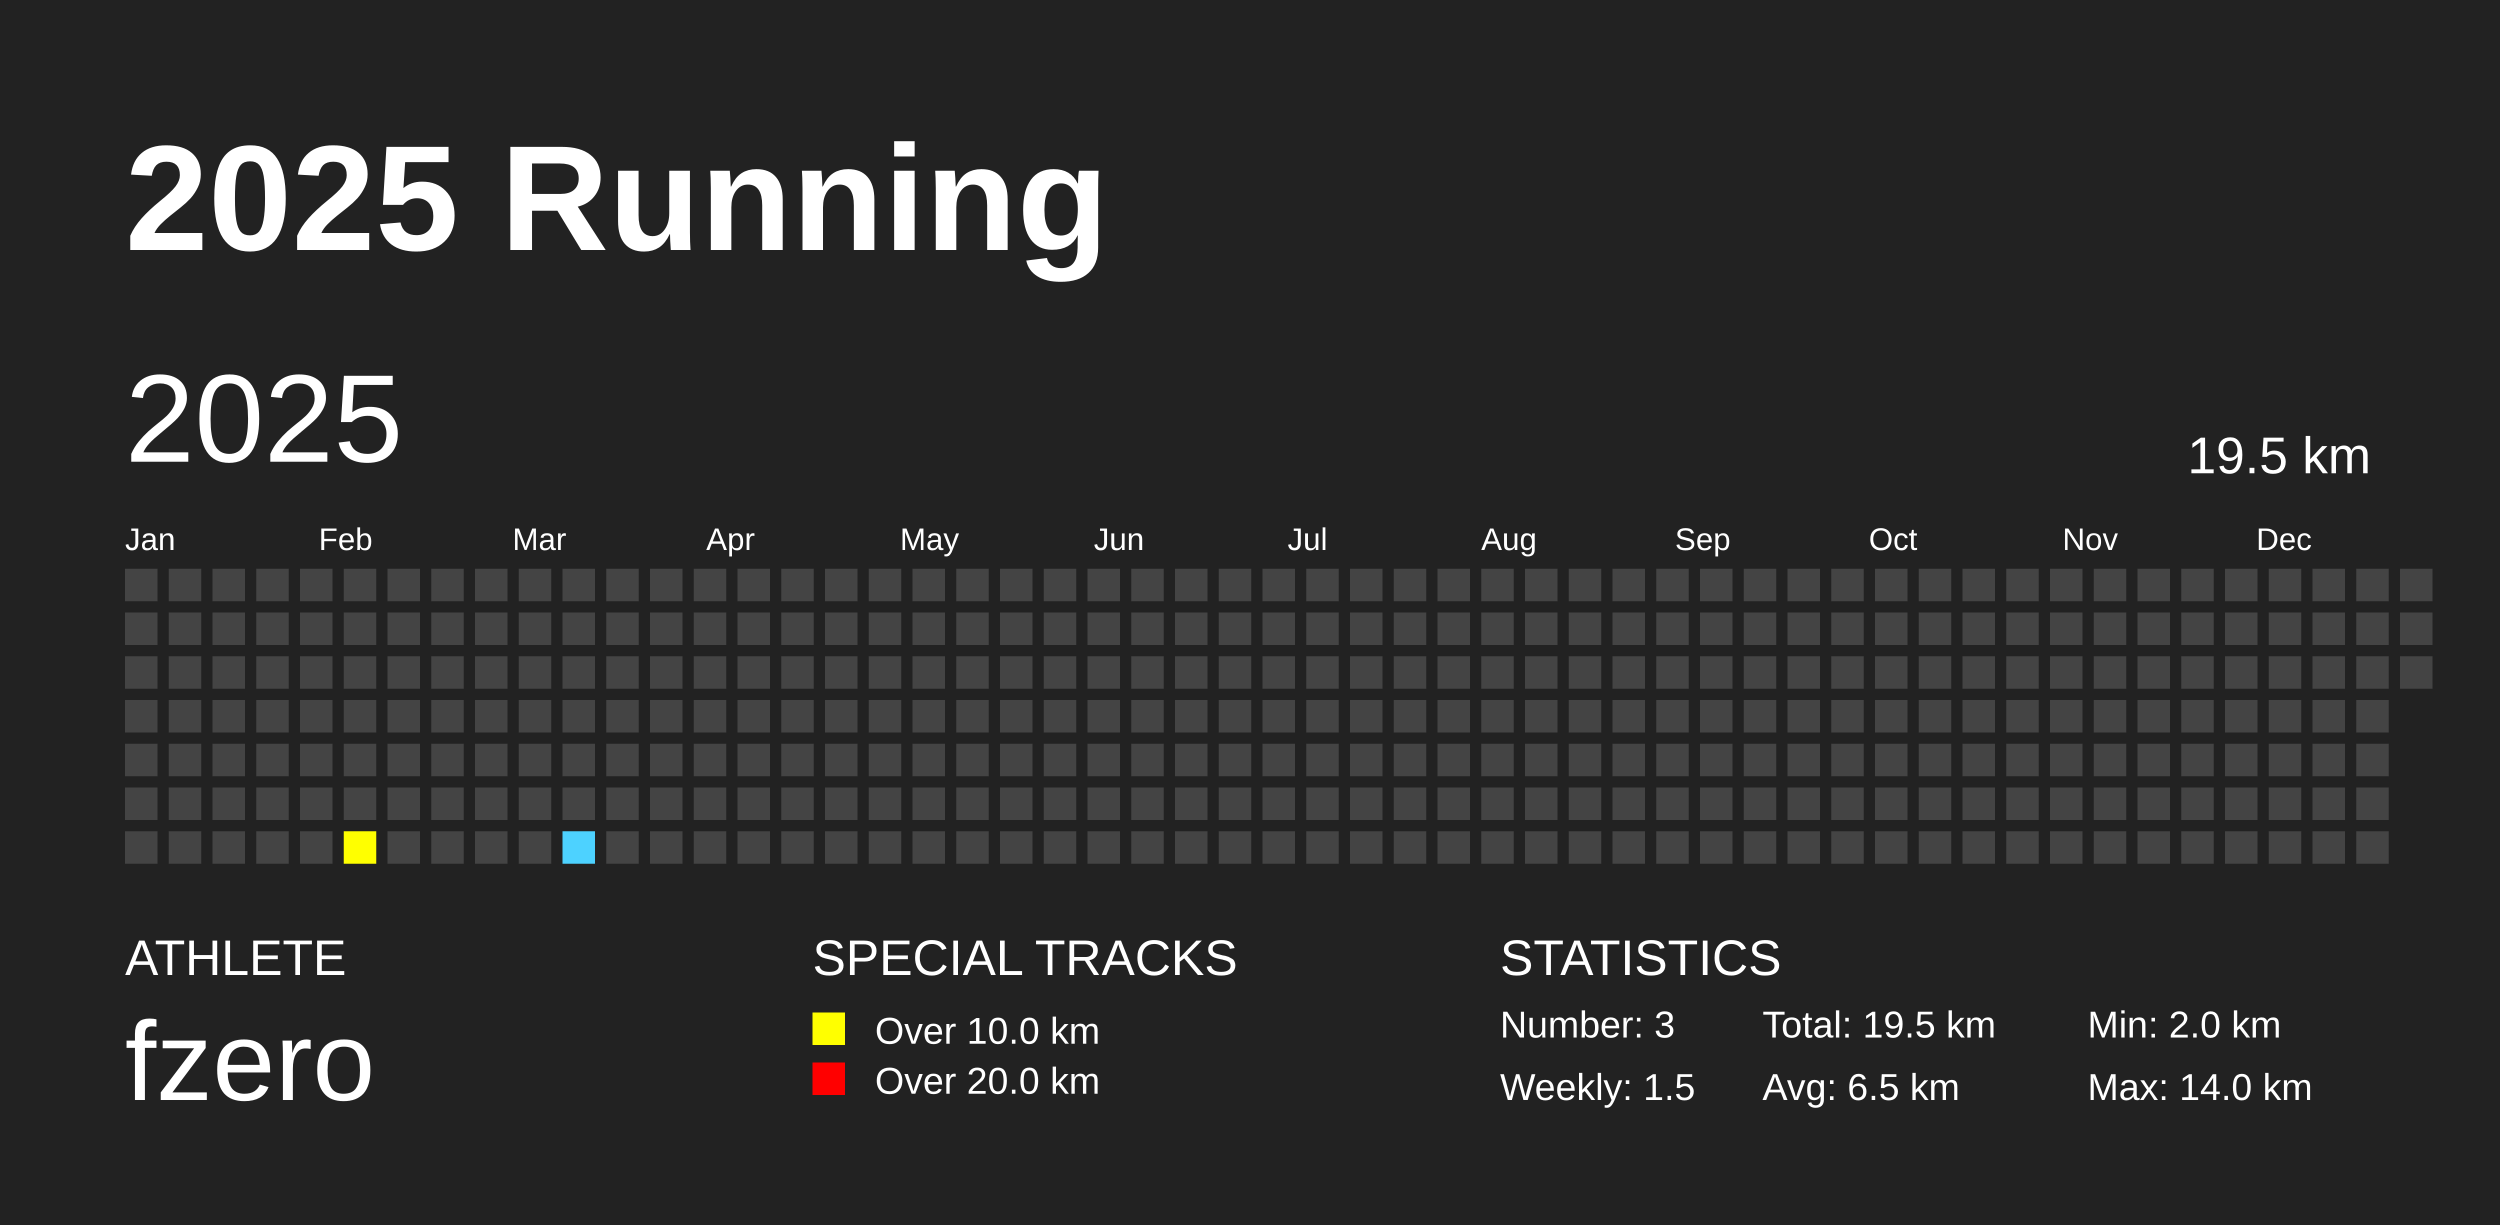
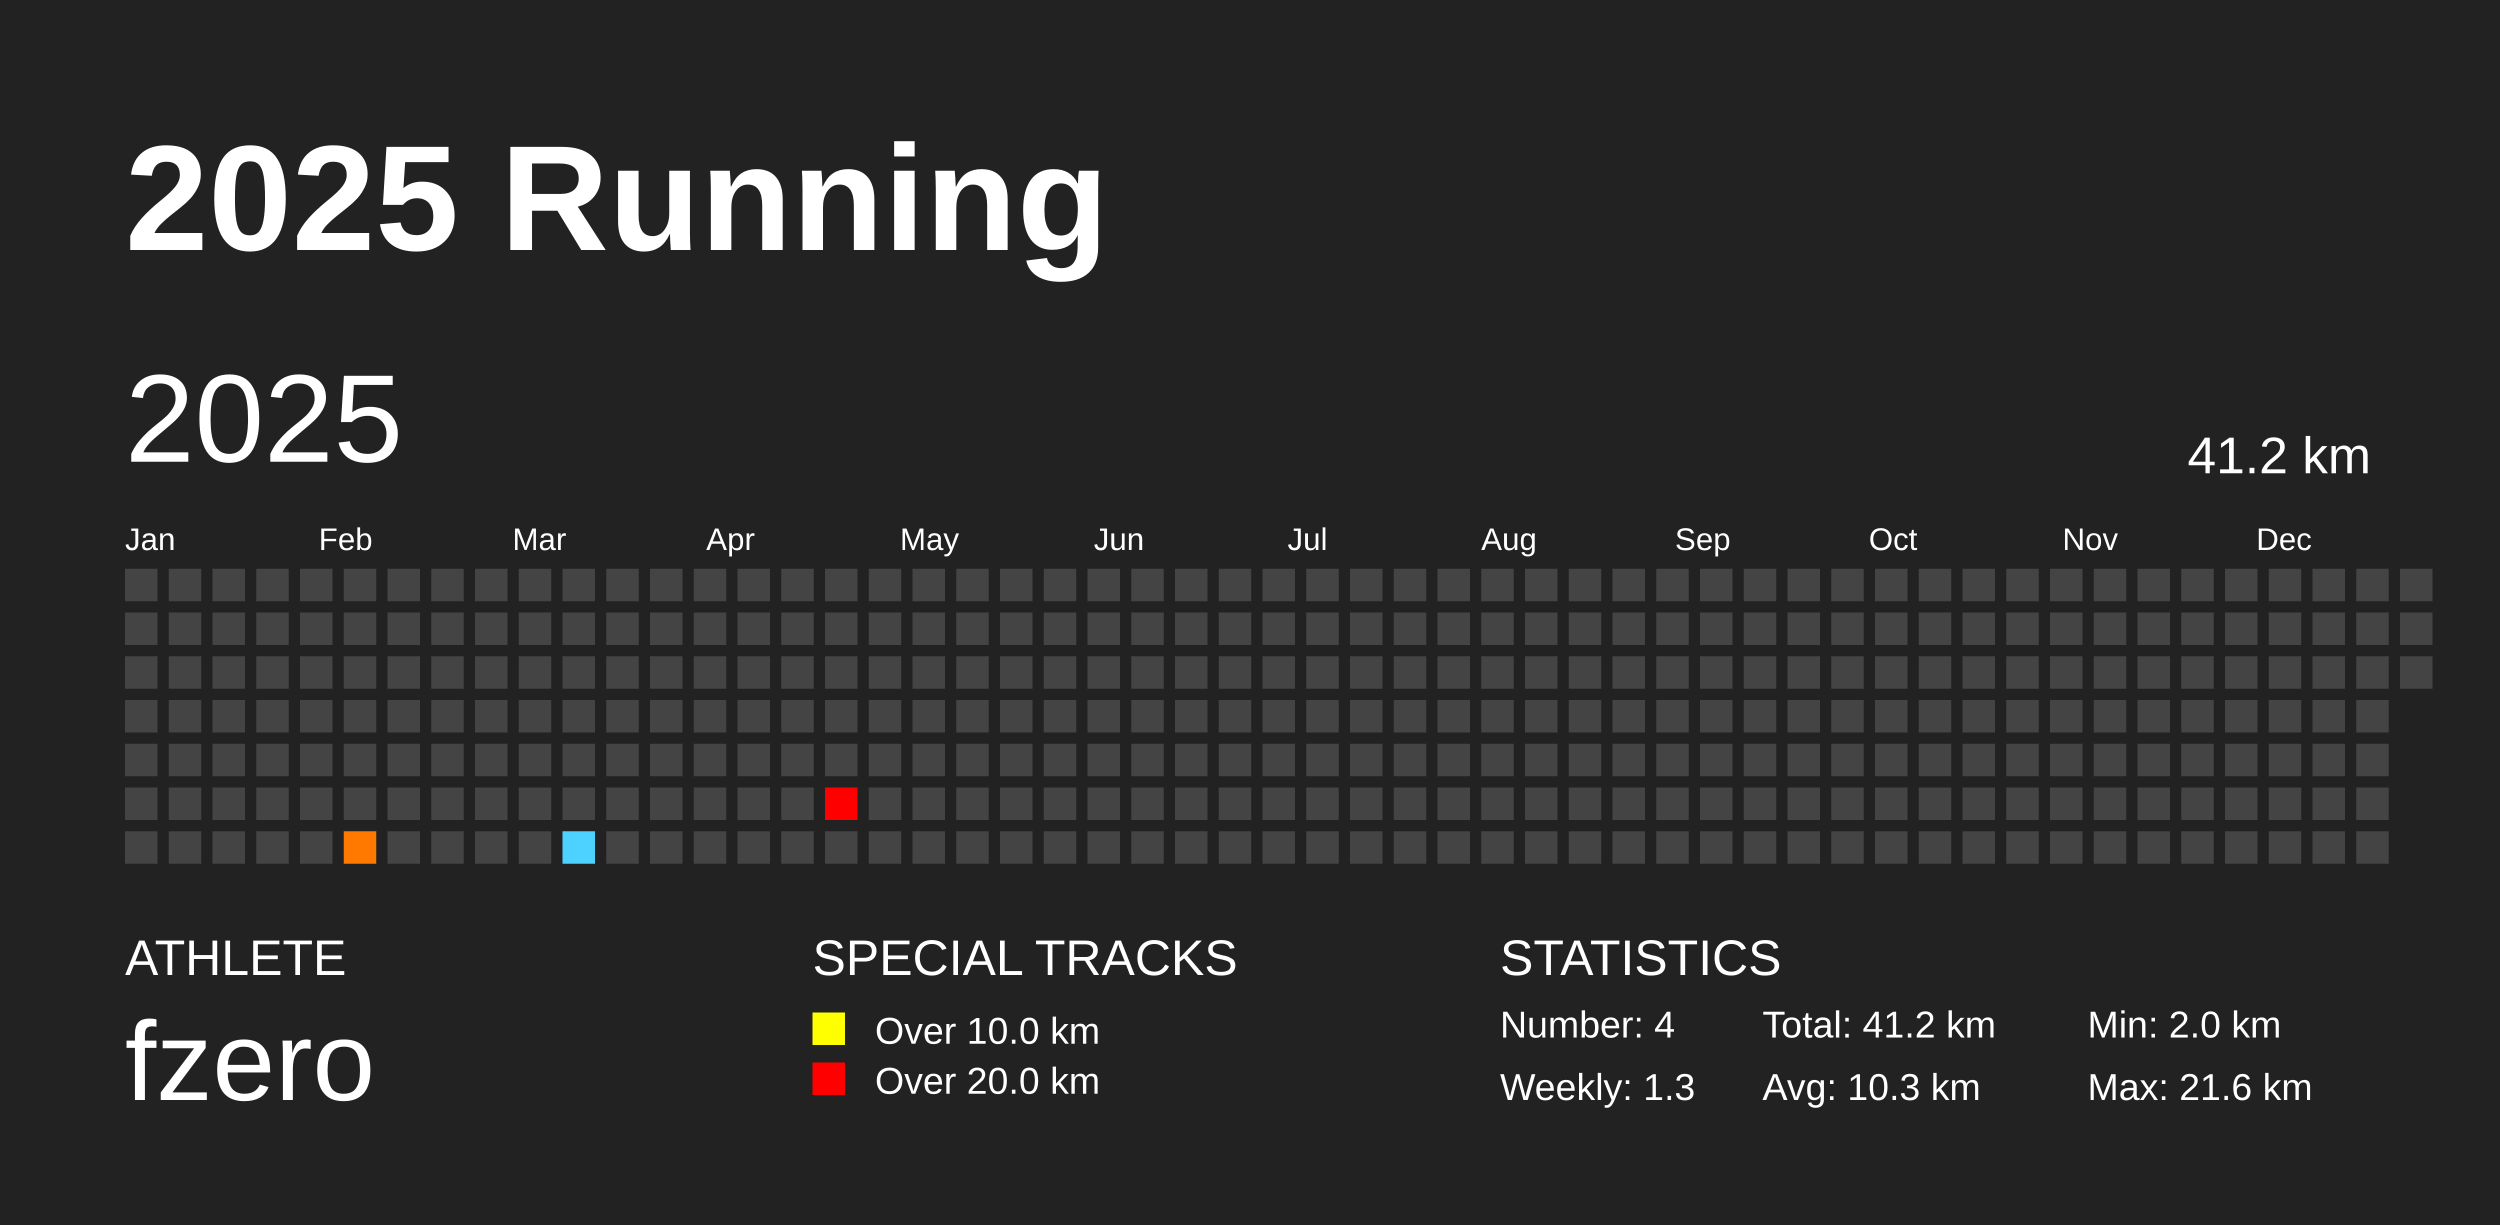
<svg xmlns="http://www.w3.org/2000/svg" baseProfile="full" height="98mm" version="1.1" viewBox="0,0,200,98" width="200mm">
  <defs />
  <rect fill="#222222" height="98" width="200" x="0" y="0" />
  <text fill="#FFFFFF" style="font-size:12px; font-family:Arial; font-weight:bold;" x="10" y="20">2025 Running</text>
  <text fill="#FFFFFF" style="font-size:4px; font-family:Arial" x="10" y="78">ATHLETE</text>
  <text fill="#FFFFFF" style="font-size:9px; font-family:Arial" x="10" y="88">fzero</text>
  <text fill="#FFFFFF" style="font-size:4px; font-family:Arial" x="65" y="78">SPECIAL TRACKS</text>
  <rect fill="yellow" height="2.6" width="2.6" x="65" y="81" />
  <text fill="#FFFFFF" style="font-size:3px; font-family:Arial" x="70" y="83.5">Over 10.0 km</text>
  <rect fill="red" height="2.6" width="2.6" x="65" y="85" />
  <text fill="#FFFFFF" style="font-size:3px; font-family:Arial" x="70" y="87.5">Over 20.0 km</text>
  <text fill="#FFFFFF" style="font-size:4px; font-family:Arial" x="120" y="78">STATISTICS</text>
-   <text fill="#FFFFFF" style="font-size:3px; font-family:Arial" x="120" y="83">Number: 3</text>
-   <text fill="#FFFFFF" style="font-size:3px; font-family:Arial" x="120" y="88">Weekly: 1.5</text>
-   <text fill="#FFFFFF" style="font-size:3px; font-family:Arial" x="141" y="83">Total: 19.5 km</text>
-   <text fill="#FFFFFF" style="font-size:3px; font-family:Arial" x="141" y="88">Avg: 6.5 km</text>
+   <text fill="#FFFFFF" style="font-size:3px; font-family:Arial" x="120" y="83">Number: 4</text>
+   <text fill="#FFFFFF" style="font-size:3px; font-family:Arial" x="120" y="88">Weekly: 1.3</text>
+   <text fill="#FFFFFF" style="font-size:3px; font-family:Arial" x="141" y="83">Total: 41.2 km</text>
+   <text fill="#FFFFFF" style="font-size:3px; font-family:Arial" x="141" y="88">Avg: 10.3 km</text>
  <text fill="#FFFFFF" style="font-size:3px; font-family:Arial" x="167" y="83">Min: 2.0 km</text>
-   <text fill="#FFFFFF" style="font-size:3px; font-family:Arial" x="167" y="88">Max: 14.0 km</text>
+   <text fill="#FFFFFF" style="font-size:3px; font-family:Arial" x="167" y="88">Max: 21.6 km</text>
  <text dominant-baseline="hanging" fill="#FFFFFF" style="font-size:10.0px; font-family:Arial;" x="10" y="30">2025</text>
-   <text dominant-baseline="hanging" fill="#FFFFFF" style="font-size:4.125px; font-family:Arial;" x="175" y="35">19.5 km</text>
+   <text dominant-baseline="hanging" fill="#FFFFFF" style="font-size:4.125px; font-family:Arial;" x="175" y="35">41.2 km</text>
  <text fill="#FFFFFF" style="font-size:2.5px; font-family:Arial" x="10.0" y="44">Jan</text>
  <text fill="#FFFFFF" style="font-size:2.5px; font-family:Arial" x="25.5" y="44">Feb</text>
  <text fill="#FFFFFF" style="font-size:2.5px; font-family:Arial" x="41.0" y="44">Mar</text>
  <text fill="#FFFFFF" style="font-size:2.5px; font-family:Arial" x="56.5" y="44">Apr</text>
  <text fill="#FFFFFF" style="font-size:2.5px; font-family:Arial" x="72.0" y="44">May</text>
  <text fill="#FFFFFF" style="font-size:2.5px; font-family:Arial" x="87.5" y="44">Jun</text>
  <text fill="#FFFFFF" style="font-size:2.5px; font-family:Arial" x="103.0" y="44">Jul</text>
  <text fill="#FFFFFF" style="font-size:2.5px; font-family:Arial" x="118.5" y="44">Aug</text>
  <text fill="#FFFFFF" style="font-size:2.5px; font-family:Arial" x="134.0" y="44">Sep</text>
  <text fill="#FFFFFF" style="font-size:2.5px; font-family:Arial" x="149.5" y="44">Oct</text>
  <text fill="#FFFFFF" style="font-size:2.5px; font-family:Arial" x="165.0" y="44">Nov</text>
  <text fill="#FFFFFF" style="font-size:2.5px; font-family:Arial" x="180.5" y="44">Dec</text>
  <rect fill="#444444" height="2.6" width="2.6" x="10.0" y="45.5" />
  <rect fill="#444444" height="2.6" width="2.6" x="10.0" y="49.0" />
  <rect fill="#444444" height="2.6" width="2.6" x="10.0" y="52.5" />
  <rect fill="#444444" height="2.6" width="2.6" x="10.0" y="56.0" />
  <rect fill="#444444" height="2.6" width="2.6" x="10.0" y="59.5" />
  <rect fill="#444444" height="2.6" width="2.6" x="10.0" y="63.0" />
  <rect fill="#444444" height="2.6" width="2.6" x="10.0" y="66.5" />
  <rect fill="#444444" height="2.6" width="2.6" x="13.5" y="45.5" />
  <rect fill="#444444" height="2.6" width="2.6" x="13.5" y="49.0" />
  <rect fill="#444444" height="2.6" width="2.6" x="13.5" y="52.5" />
  <rect fill="#444444" height="2.6" width="2.6" x="13.5" y="56.0" />
  <rect fill="#444444" height="2.6" width="2.6" x="13.5" y="59.5" />
  <rect fill="#444444" height="2.6" width="2.6" x="13.5" y="63.0" />
  <rect fill="#444444" height="2.6" width="2.6" x="13.5" y="66.5" />
  <rect fill="#444444" height="2.6" width="2.6" x="17.0" y="45.5" />
  <rect fill="#444444" height="2.6" width="2.6" x="17.0" y="49.0" />
  <rect fill="#444444" height="2.6" width="2.6" x="17.0" y="52.5" />
  <rect fill="#444444" height="2.6" width="2.6" x="17.0" y="56.0" />
  <rect fill="#444444" height="2.6" width="2.6" x="17.0" y="59.5" />
  <rect fill="#444444" height="2.6" width="2.6" x="17.0" y="63.0" />
  <rect fill="#444444" height="2.6" width="2.6" x="17.0" y="66.5" />
  <rect fill="#444444" height="2.6" width="2.6" x="20.5" y="45.5" />
  <rect fill="#444444" height="2.6" width="2.6" x="20.5" y="49.0" />
  <rect fill="#444444" height="2.6" width="2.6" x="20.5" y="52.5" />
  <rect fill="#444444" height="2.6" width="2.6" x="20.5" y="56.0" />
  <rect fill="#444444" height="2.6" width="2.6" x="20.5" y="59.5" />
  <rect fill="#444444" height="2.6" width="2.6" x="20.5" y="63.0" />
  <rect fill="#444444" height="2.6" width="2.6" x="20.5" y="66.5" />
  <rect fill="#444444" height="2.6" width="2.6" x="24.0" y="45.5" />
  <rect fill="#444444" height="2.6" width="2.6" x="24.0" y="49.0" />
  <rect fill="#444444" height="2.6" width="2.6" x="24.0" y="52.5" />
  <rect fill="#444444" height="2.6" width="2.6" x="24.0" y="56.0" />
  <rect fill="#444444" height="2.6" width="2.6" x="24.0" y="59.5" />
  <rect fill="#444444" height="2.6" width="2.6" x="24.0" y="63.0" />
  <rect fill="#444444" height="2.6" width="2.6" x="24.0" y="66.5" />
  <rect fill="#444444" height="2.6" width="2.6" x="27.5" y="45.5" />
  <rect fill="#444444" height="2.6" width="2.6" x="27.5" y="49.0" />
  <rect fill="#444444" height="2.6" width="2.6" x="27.5" y="52.5" />
  <rect fill="#444444" height="2.6" width="2.6" x="27.5" y="56.0" />
  <rect fill="#444444" height="2.6" width="2.6" x="27.5" y="59.5" />
  <rect fill="#444444" height="2.6" width="2.6" x="27.5" y="63.0" />
-   <rect fill="yellow" height="2.6" width="2.6" x="27.5" y="66.5" />
+   <rect fill="#ff7800" height="2.6" width="2.6" x="27.5" y="66.5" />
  <rect fill="#444444" height="2.6" width="2.6" x="31.0" y="45.5" />
  <rect fill="#444444" height="2.6" width="2.6" x="31.0" y="49.0" />
  <rect fill="#444444" height="2.6" width="2.6" x="31.0" y="52.5" />
  <rect fill="#444444" height="2.6" width="2.6" x="31.0" y="56.0" />
  <rect fill="#444444" height="2.6" width="2.6" x="31.0" y="59.5" />
  <rect fill="#444444" height="2.6" width="2.6" x="31.0" y="63.0" />
  <rect fill="#444444" height="2.6" width="2.6" x="31.0" y="66.5" />
  <rect fill="#444444" height="2.6" width="2.6" x="34.5" y="45.5" />
  <rect fill="#444444" height="2.6" width="2.6" x="34.5" y="49.0" />
  <rect fill="#444444" height="2.6" width="2.6" x="34.5" y="52.5" />
  <rect fill="#444444" height="2.6" width="2.6" x="34.5" y="56.0" />
  <rect fill="#444444" height="2.6" width="2.6" x="34.5" y="59.5" />
  <rect fill="#444444" height="2.6" width="2.6" x="34.5" y="63.0" />
  <rect fill="#444444" height="2.6" width="2.6" x="34.5" y="66.5" />
  <rect fill="#444444" height="2.6" width="2.6" x="38.0" y="45.5" />
  <rect fill="#444444" height="2.6" width="2.6" x="38.0" y="49.0" />
  <rect fill="#444444" height="2.6" width="2.6" x="38.0" y="52.5" />
  <rect fill="#444444" height="2.6" width="2.6" x="38.0" y="56.0" />
  <rect fill="#444444" height="2.6" width="2.6" x="38.0" y="59.5" />
  <rect fill="#444444" height="2.6" width="2.6" x="38.0" y="63.0" />
  <rect fill="#444444" height="2.6" width="2.6" x="38.0" y="66.5" />
  <rect fill="#444444" height="2.6" width="2.6" x="41.5" y="45.5" />
  <rect fill="#444444" height="2.6" width="2.6" x="41.5" y="49.0" />
  <rect fill="#444444" height="2.6" width="2.6" x="41.5" y="52.5" />
  <rect fill="#444444" height="2.6" width="2.6" x="41.5" y="56.0" />
  <rect fill="#444444" height="2.6" width="2.6" x="41.5" y="59.5" />
  <rect fill="#444444" height="2.6" width="2.6" x="41.5" y="63.0" />
  <rect fill="#444444" height="2.6" width="2.6" x="41.5" y="66.5" />
  <rect fill="#444444" height="2.6" width="2.6" x="45.0" y="45.5" />
  <rect fill="#444444" height="2.6" width="2.6" x="45.0" y="49.0" />
  <rect fill="#444444" height="2.6" width="2.6" x="45.0" y="52.5" />
  <rect fill="#444444" height="2.6" width="2.6" x="45.0" y="56.0" />
  <rect fill="#444444" height="2.6" width="2.6" x="45.0" y="59.5" />
  <rect fill="#444444" height="2.6" width="2.6" x="45.0" y="63.0" />
-   <rect fill="#4DD2FF" height="2.6" width="2.6" x="45.0" y="66.5" />
+   <rect fill="#4dd2ff" height="2.6" width="2.6" x="45.0" y="66.5" />
  <rect fill="#444444" height="2.6" width="2.6" x="48.5" y="45.5" />
  <rect fill="#444444" height="2.6" width="2.6" x="48.5" y="49.0" />
  <rect fill="#444444" height="2.6" width="2.6" x="48.5" y="52.5" />
  <rect fill="#444444" height="2.6" width="2.6" x="48.5" y="56.0" />
  <rect fill="#444444" height="2.6" width="2.6" x="48.5" y="59.5" />
  <rect fill="#444444" height="2.6" width="2.6" x="48.5" y="63.0" />
  <rect fill="#444444" height="2.6" width="2.6" x="48.5" y="66.5" />
  <rect fill="#444444" height="2.6" width="2.6" x="52.0" y="45.5" />
  <rect fill="#444444" height="2.6" width="2.6" x="52.0" y="49.0" />
  <rect fill="#444444" height="2.6" width="2.6" x="52.0" y="52.5" />
  <rect fill="#444444" height="2.6" width="2.6" x="52.0" y="56.0" />
  <rect fill="#444444" height="2.6" width="2.6" x="52.0" y="59.5" />
  <rect fill="#444444" height="2.6" width="2.6" x="52.0" y="63.0" />
  <rect fill="#444444" height="2.6" width="2.6" x="52.0" y="66.5" />
  <rect fill="#444444" height="2.6" width="2.6" x="55.5" y="45.5" />
  <rect fill="#444444" height="2.6" width="2.6" x="55.5" y="49.0" />
  <rect fill="#444444" height="2.6" width="2.6" x="55.5" y="52.5" />
  <rect fill="#444444" height="2.6" width="2.6" x="55.5" y="56.0" />
  <rect fill="#444444" height="2.6" width="2.6" x="55.5" y="59.5" />
  <rect fill="#444444" height="2.6" width="2.6" x="55.5" y="63.0" />
  <rect fill="#444444" height="2.6" width="2.6" x="55.5" y="66.5" />
  <rect fill="#444444" height="2.6" width="2.6" x="59.0" y="45.5" />
  <rect fill="#444444" height="2.6" width="2.6" x="59.0" y="49.0" />
  <rect fill="#444444" height="2.6" width="2.6" x="59.0" y="52.5" />
  <rect fill="#444444" height="2.6" width="2.6" x="59.0" y="56.0" />
  <rect fill="#444444" height="2.6" width="2.6" x="59.0" y="59.5" />
  <rect fill="#444444" height="2.6" width="2.6" x="59.0" y="63.0" />
  <rect fill="#444444" height="2.6" width="2.6" x="59.0" y="66.5" />
  <rect fill="#444444" height="2.6" width="2.6" x="62.5" y="45.5" />
  <rect fill="#444444" height="2.6" width="2.6" x="62.5" y="49.0" />
  <rect fill="#444444" height="2.6" width="2.6" x="62.5" y="52.5" />
  <rect fill="#444444" height="2.6" width="2.6" x="62.5" y="56.0" />
  <rect fill="#444444" height="2.6" width="2.6" x="62.5" y="59.5" />
  <rect fill="#444444" height="2.6" width="2.6" x="62.5" y="63.0" />
  <rect fill="#444444" height="2.6" width="2.6" x="62.5" y="66.5" />
  <rect fill="#444444" height="2.6" width="2.6" x="66.0" y="45.5" />
  <rect fill="#444444" height="2.6" width="2.6" x="66.0" y="49.0" />
  <rect fill="#444444" height="2.6" width="2.6" x="66.0" y="52.5" />
  <rect fill="#444444" height="2.6" width="2.6" x="66.0" y="56.0" />
  <rect fill="#444444" height="2.6" width="2.6" x="66.0" y="59.5" />
-   <rect fill="#444444" height="2.6" width="2.6" x="66.0" y="63.0" />
+   <rect fill="red" height="2.6" width="2.6" x="66.0" y="63.0" />
  <rect fill="#444444" height="2.6" width="2.6" x="66.0" y="66.5" />
  <rect fill="#444444" height="2.6" width="2.6" x="69.5" y="45.5" />
  <rect fill="#444444" height="2.6" width="2.6" x="69.5" y="49.0" />
  <rect fill="#444444" height="2.6" width="2.6" x="69.5" y="52.5" />
  <rect fill="#444444" height="2.6" width="2.6" x="69.5" y="56.0" />
  <rect fill="#444444" height="2.6" width="2.6" x="69.5" y="59.5" />
  <rect fill="#444444" height="2.6" width="2.6" x="69.5" y="63.0" />
  <rect fill="#444444" height="2.6" width="2.6" x="69.5" y="66.5" />
  <rect fill="#444444" height="2.6" width="2.6" x="73.0" y="45.5" />
  <rect fill="#444444" height="2.6" width="2.6" x="73.0" y="49.0" />
  <rect fill="#444444" height="2.6" width="2.6" x="73.0" y="52.5" />
  <rect fill="#444444" height="2.6" width="2.6" x="73.0" y="56.0" />
  <rect fill="#444444" height="2.6" width="2.6" x="73.0" y="59.5" />
  <rect fill="#444444" height="2.6" width="2.6" x="73.0" y="63.0" />
  <rect fill="#444444" height="2.6" width="2.6" x="73.0" y="66.5" />
  <rect fill="#444444" height="2.6" width="2.6" x="76.5" y="45.5" />
  <rect fill="#444444" height="2.6" width="2.6" x="76.5" y="49.0" />
  <rect fill="#444444" height="2.6" width="2.6" x="76.5" y="52.5" />
  <rect fill="#444444" height="2.6" width="2.6" x="76.5" y="56.0" />
  <rect fill="#444444" height="2.6" width="2.6" x="76.5" y="59.5" />
  <rect fill="#444444" height="2.6" width="2.6" x="76.5" y="63.0" />
  <rect fill="#444444" height="2.6" width="2.6" x="76.5" y="66.5" />
  <rect fill="#444444" height="2.6" width="2.6" x="80.0" y="45.5" />
  <rect fill="#444444" height="2.6" width="2.6" x="80.0" y="49.0" />
  <rect fill="#444444" height="2.6" width="2.6" x="80.0" y="52.5" />
  <rect fill="#444444" height="2.6" width="2.6" x="80.0" y="56.0" />
  <rect fill="#444444" height="2.6" width="2.6" x="80.0" y="59.5" />
  <rect fill="#444444" height="2.6" width="2.6" x="80.0" y="63.0" />
  <rect fill="#444444" height="2.6" width="2.6" x="80.0" y="66.5" />
  <rect fill="#444444" height="2.6" width="2.6" x="83.5" y="45.5" />
  <rect fill="#444444" height="2.6" width="2.6" x="83.5" y="49.0" />
  <rect fill="#444444" height="2.6" width="2.6" x="83.5" y="52.5" />
  <rect fill="#444444" height="2.6" width="2.6" x="83.5" y="56.0" />
  <rect fill="#444444" height="2.6" width="2.6" x="83.5" y="59.5" />
  <rect fill="#444444" height="2.6" width="2.6" x="83.5" y="63.0" />
  <rect fill="#444444" height="2.6" width="2.6" x="83.5" y="66.5" />
  <rect fill="#444444" height="2.6" width="2.6" x="87.0" y="45.5" />
  <rect fill="#444444" height="2.6" width="2.6" x="87.0" y="49.0" />
  <rect fill="#444444" height="2.6" width="2.6" x="87.0" y="52.5" />
  <rect fill="#444444" height="2.6" width="2.6" x="87.0" y="56.0" />
  <rect fill="#444444" height="2.6" width="2.6" x="87.0" y="59.5" />
  <rect fill="#444444" height="2.6" width="2.6" x="87.0" y="63.0" />
  <rect fill="#444444" height="2.6" width="2.6" x="87.0" y="66.5" />
  <rect fill="#444444" height="2.6" width="2.6" x="90.5" y="45.5" />
  <rect fill="#444444" height="2.6" width="2.6" x="90.5" y="49.0" />
  <rect fill="#444444" height="2.6" width="2.6" x="90.5" y="52.5" />
  <rect fill="#444444" height="2.6" width="2.6" x="90.5" y="56.0" />
  <rect fill="#444444" height="2.6" width="2.6" x="90.5" y="59.5" />
  <rect fill="#444444" height="2.6" width="2.6" x="90.5" y="63.0" />
  <rect fill="#444444" height="2.6" width="2.6" x="90.5" y="66.5" />
  <rect fill="#444444" height="2.6" width="2.6" x="94.0" y="45.5" />
  <rect fill="#444444" height="2.6" width="2.6" x="94.0" y="49.0" />
  <rect fill="#444444" height="2.6" width="2.6" x="94.0" y="52.5" />
  <rect fill="#444444" height="2.6" width="2.6" x="94.0" y="56.0" />
  <rect fill="#444444" height="2.6" width="2.6" x="94.0" y="59.5" />
  <rect fill="#444444" height="2.6" width="2.6" x="94.0" y="63.0" />
  <rect fill="#444444" height="2.6" width="2.6" x="94.0" y="66.5" />
  <rect fill="#444444" height="2.6" width="2.6" x="97.5" y="45.5" />
  <rect fill="#444444" height="2.6" width="2.6" x="97.5" y="49.0" />
  <rect fill="#444444" height="2.6" width="2.6" x="97.5" y="52.5" />
  <rect fill="#444444" height="2.6" width="2.6" x="97.5" y="56.0" />
  <rect fill="#444444" height="2.6" width="2.6" x="97.5" y="59.5" />
  <rect fill="#444444" height="2.6" width="2.6" x="97.5" y="63.0" />
  <rect fill="#444444" height="2.6" width="2.6" x="97.5" y="66.5" />
  <rect fill="#444444" height="2.6" width="2.6" x="101.0" y="45.5" />
  <rect fill="#444444" height="2.6" width="2.6" x="101.0" y="49.0" />
  <rect fill="#444444" height="2.6" width="2.6" x="101.0" y="52.5" />
  <rect fill="#444444" height="2.6" width="2.6" x="101.0" y="56.0" />
  <rect fill="#444444" height="2.6" width="2.6" x="101.0" y="59.5" />
  <rect fill="#444444" height="2.6" width="2.6" x="101.0" y="63.0" />
  <rect fill="#444444" height="2.6" width="2.6" x="101.0" y="66.5" />
  <rect fill="#444444" height="2.6" width="2.6" x="104.5" y="45.5" />
  <rect fill="#444444" height="2.6" width="2.6" x="104.5" y="49.0" />
  <rect fill="#444444" height="2.6" width="2.6" x="104.5" y="52.5" />
  <rect fill="#444444" height="2.6" width="2.6" x="104.5" y="56.0" />
  <rect fill="#444444" height="2.6" width="2.6" x="104.5" y="59.5" />
  <rect fill="#444444" height="2.6" width="2.6" x="104.5" y="63.0" />
  <rect fill="#444444" height="2.6" width="2.6" x="104.5" y="66.5" />
  <rect fill="#444444" height="2.6" width="2.6" x="108.0" y="45.5" />
  <rect fill="#444444" height="2.6" width="2.6" x="108.0" y="49.0" />
  <rect fill="#444444" height="2.6" width="2.6" x="108.0" y="52.5" />
  <rect fill="#444444" height="2.6" width="2.6" x="108.0" y="56.0" />
  <rect fill="#444444" height="2.6" width="2.6" x="108.0" y="59.5" />
  <rect fill="#444444" height="2.6" width="2.6" x="108.0" y="63.0" />
  <rect fill="#444444" height="2.6" width="2.6" x="108.0" y="66.5" />
  <rect fill="#444444" height="2.6" width="2.6" x="111.5" y="45.5" />
  <rect fill="#444444" height="2.6" width="2.6" x="111.5" y="49.0" />
  <rect fill="#444444" height="2.6" width="2.6" x="111.5" y="52.5" />
  <rect fill="#444444" height="2.6" width="2.6" x="111.5" y="56.0" />
  <rect fill="#444444" height="2.6" width="2.6" x="111.5" y="59.5" />
  <rect fill="#444444" height="2.6" width="2.6" x="111.5" y="63.0" />
  <rect fill="#444444" height="2.6" width="2.6" x="111.5" y="66.5" />
  <rect fill="#444444" height="2.6" width="2.6" x="115.0" y="45.5" />
  <rect fill="#444444" height="2.6" width="2.6" x="115.0" y="49.0" />
  <rect fill="#444444" height="2.6" width="2.6" x="115.0" y="52.5" />
  <rect fill="#444444" height="2.6" width="2.6" x="115.0" y="56.0" />
  <rect fill="#444444" height="2.6" width="2.6" x="115.0" y="59.5" />
  <rect fill="#444444" height="2.6" width="2.6" x="115.0" y="63.0" />
  <rect fill="#444444" height="2.6" width="2.6" x="115.0" y="66.5" />
  <rect fill="#444444" height="2.6" width="2.6" x="118.5" y="45.5" />
  <rect fill="#444444" height="2.6" width="2.6" x="118.5" y="49.0" />
  <rect fill="#444444" height="2.6" width="2.6" x="118.5" y="52.5" />
  <rect fill="#444444" height="2.6" width="2.6" x="118.5" y="56.0" />
  <rect fill="#444444" height="2.6" width="2.6" x="118.5" y="59.5" />
  <rect fill="#444444" height="2.6" width="2.6" x="118.5" y="63.0" />
  <rect fill="#444444" height="2.6" width="2.6" x="118.5" y="66.5" />
  <rect fill="#444444" height="2.6" width="2.6" x="122.0" y="45.5" />
  <rect fill="#444444" height="2.6" width="2.6" x="122.0" y="49.0" />
  <rect fill="#444444" height="2.6" width="2.6" x="122.0" y="52.5" />
  <rect fill="#444444" height="2.6" width="2.6" x="122.0" y="56.0" />
  <rect fill="#444444" height="2.6" width="2.6" x="122.0" y="59.5" />
  <rect fill="#444444" height="2.6" width="2.6" x="122.0" y="63.0" />
  <rect fill="#444444" height="2.6" width="2.6" x="122.0" y="66.5" />
  <rect fill="#444444" height="2.6" width="2.6" x="125.5" y="45.5" />
  <rect fill="#444444" height="2.6" width="2.6" x="125.5" y="49.0" />
  <rect fill="#444444" height="2.6" width="2.6" x="125.5" y="52.5" />
  <rect fill="#444444" height="2.6" width="2.6" x="125.5" y="56.0" />
  <rect fill="#444444" height="2.6" width="2.6" x="125.5" y="59.5" />
  <rect fill="#444444" height="2.6" width="2.6" x="125.5" y="63.0" />
  <rect fill="#444444" height="2.6" width="2.6" x="125.5" y="66.5" />
  <rect fill="#444444" height="2.6" width="2.6" x="129.0" y="45.5" />
  <rect fill="#444444" height="2.6" width="2.6" x="129.0" y="49.0" />
  <rect fill="#444444" height="2.6" width="2.6" x="129.0" y="52.5" />
  <rect fill="#444444" height="2.6" width="2.6" x="129.0" y="56.0" />
  <rect fill="#444444" height="2.6" width="2.6" x="129.0" y="59.5" />
  <rect fill="#444444" height="2.6" width="2.6" x="129.0" y="63.0" />
  <rect fill="#444444" height="2.6" width="2.6" x="129.0" y="66.5" />
  <rect fill="#444444" height="2.6" width="2.6" x="132.5" y="45.5" />
  <rect fill="#444444" height="2.6" width="2.6" x="132.5" y="49.0" />
  <rect fill="#444444" height="2.6" width="2.6" x="132.5" y="52.5" />
  <rect fill="#444444" height="2.6" width="2.6" x="132.5" y="56.0" />
  <rect fill="#444444" height="2.6" width="2.6" x="132.5" y="59.5" />
  <rect fill="#444444" height="2.6" width="2.6" x="132.5" y="63.0" />
  <rect fill="#444444" height="2.6" width="2.6" x="132.5" y="66.5" />
  <rect fill="#444444" height="2.6" width="2.6" x="136.0" y="45.5" />
  <rect fill="#444444" height="2.6" width="2.6" x="136.0" y="49.0" />
  <rect fill="#444444" height="2.6" width="2.6" x="136.0" y="52.5" />
  <rect fill="#444444" height="2.6" width="2.6" x="136.0" y="56.0" />
  <rect fill="#444444" height="2.6" width="2.6" x="136.0" y="59.5" />
  <rect fill="#444444" height="2.6" width="2.6" x="136.0" y="63.0" />
  <rect fill="#444444" height="2.6" width="2.6" x="136.0" y="66.5" />
  <rect fill="#444444" height="2.6" width="2.6" x="139.5" y="45.5" />
  <rect fill="#444444" height="2.6" width="2.6" x="139.5" y="49.0" />
  <rect fill="#444444" height="2.6" width="2.6" x="139.5" y="52.5" />
  <rect fill="#444444" height="2.6" width="2.6" x="139.5" y="56.0" />
  <rect fill="#444444" height="2.6" width="2.6" x="139.5" y="59.5" />
  <rect fill="#444444" height="2.6" width="2.6" x="139.5" y="63.0" />
  <rect fill="#444444" height="2.6" width="2.6" x="139.5" y="66.5" />
  <rect fill="#444444" height="2.6" width="2.6" x="143.0" y="45.5" />
  <rect fill="#444444" height="2.6" width="2.6" x="143.0" y="49.0" />
  <rect fill="#444444" height="2.6" width="2.6" x="143.0" y="52.5" />
  <rect fill="#444444" height="2.6" width="2.6" x="143.0" y="56.0" />
  <rect fill="#444444" height="2.6" width="2.6" x="143.0" y="59.5" />
  <rect fill="#444444" height="2.6" width="2.6" x="143.0" y="63.0" />
  <rect fill="#444444" height="2.6" width="2.6" x="143.0" y="66.5" />
  <rect fill="#444444" height="2.6" width="2.6" x="146.5" y="45.5" />
  <rect fill="#444444" height="2.6" width="2.6" x="146.5" y="49.0" />
  <rect fill="#444444" height="2.6" width="2.6" x="146.5" y="52.5" />
  <rect fill="#444444" height="2.6" width="2.6" x="146.5" y="56.0" />
  <rect fill="#444444" height="2.6" width="2.6" x="146.5" y="59.5" />
  <rect fill="#444444" height="2.6" width="2.6" x="146.5" y="63.0" />
  <rect fill="#444444" height="2.6" width="2.6" x="146.5" y="66.5" />
  <rect fill="#444444" height="2.6" width="2.6" x="150.0" y="45.5" />
  <rect fill="#444444" height="2.6" width="2.6" x="150.0" y="49.0" />
  <rect fill="#444444" height="2.6" width="2.6" x="150.0" y="52.5" />
  <rect fill="#444444" height="2.6" width="2.6" x="150.0" y="56.0" />
  <rect fill="#444444" height="2.6" width="2.6" x="150.0" y="59.5" />
  <rect fill="#444444" height="2.6" width="2.6" x="150.0" y="63.0" />
  <rect fill="#444444" height="2.6" width="2.6" x="150.0" y="66.5" />
  <rect fill="#444444" height="2.6" width="2.6" x="153.5" y="45.5" />
  <rect fill="#444444" height="2.6" width="2.6" x="153.5" y="49.0" />
  <rect fill="#444444" height="2.6" width="2.6" x="153.5" y="52.5" />
  <rect fill="#444444" height="2.6" width="2.6" x="153.5" y="56.0" />
  <rect fill="#444444" height="2.6" width="2.6" x="153.5" y="59.5" />
  <rect fill="#444444" height="2.6" width="2.6" x="153.5" y="63.0" />
  <rect fill="#444444" height="2.6" width="2.6" x="153.5" y="66.5" />
  <rect fill="#444444" height="2.6" width="2.6" x="157.0" y="45.5" />
  <rect fill="#444444" height="2.6" width="2.6" x="157.0" y="49.0" />
  <rect fill="#444444" height="2.6" width="2.6" x="157.0" y="52.5" />
  <rect fill="#444444" height="2.6" width="2.6" x="157.0" y="56.0" />
  <rect fill="#444444" height="2.6" width="2.6" x="157.0" y="59.5" />
  <rect fill="#444444" height="2.6" width="2.6" x="157.0" y="63.0" />
  <rect fill="#444444" height="2.6" width="2.6" x="157.0" y="66.5" />
  <rect fill="#444444" height="2.6" width="2.6" x="160.5" y="45.5" />
  <rect fill="#444444" height="2.6" width="2.6" x="160.5" y="49.0" />
  <rect fill="#444444" height="2.6" width="2.6" x="160.5" y="52.5" />
  <rect fill="#444444" height="2.6" width="2.6" x="160.5" y="56.0" />
  <rect fill="#444444" height="2.6" width="2.6" x="160.5" y="59.5" />
  <rect fill="#444444" height="2.6" width="2.6" x="160.5" y="63.0" />
  <rect fill="#444444" height="2.6" width="2.6" x="160.5" y="66.5" />
  <rect fill="#444444" height="2.6" width="2.6" x="164.0" y="45.5" />
  <rect fill="#444444" height="2.6" width="2.6" x="164.0" y="49.0" />
  <rect fill="#444444" height="2.6" width="2.6" x="164.0" y="52.5" />
  <rect fill="#444444" height="2.6" width="2.6" x="164.0" y="56.0" />
  <rect fill="#444444" height="2.6" width="2.6" x="164.0" y="59.5" />
  <rect fill="#444444" height="2.6" width="2.6" x="164.0" y="63.0" />
  <rect fill="#444444" height="2.6" width="2.6" x="164.0" y="66.5" />
  <rect fill="#444444" height="2.6" width="2.6" x="167.5" y="45.5" />
  <rect fill="#444444" height="2.6" width="2.6" x="167.5" y="49.0" />
  <rect fill="#444444" height="2.6" width="2.6" x="167.5" y="52.5" />
  <rect fill="#444444" height="2.6" width="2.6" x="167.5" y="56.0" />
  <rect fill="#444444" height="2.6" width="2.6" x="167.5" y="59.5" />
  <rect fill="#444444" height="2.6" width="2.6" x="167.5" y="63.0" />
  <rect fill="#444444" height="2.6" width="2.6" x="167.5" y="66.5" />
  <rect fill="#444444" height="2.6" width="2.6" x="171.0" y="45.5" />
  <rect fill="#444444" height="2.6" width="2.6" x="171.0" y="49.0" />
  <rect fill="#444444" height="2.6" width="2.6" x="171.0" y="52.5" />
  <rect fill="#444444" height="2.6" width="2.6" x="171.0" y="56.0" />
  <rect fill="#444444" height="2.6" width="2.6" x="171.0" y="59.5" />
  <rect fill="#444444" height="2.6" width="2.6" x="171.0" y="63.0" />
  <rect fill="#444444" height="2.6" width="2.6" x="171.0" y="66.5" />
  <rect fill="#444444" height="2.6" width="2.6" x="174.5" y="45.5" />
  <rect fill="#444444" height="2.6" width="2.6" x="174.5" y="49.0" />
  <rect fill="#444444" height="2.6" width="2.6" x="174.5" y="52.5" />
  <rect fill="#444444" height="2.6" width="2.6" x="174.5" y="56.0" />
  <rect fill="#444444" height="2.6" width="2.6" x="174.5" y="59.5" />
  <rect fill="#444444" height="2.6" width="2.6" x="174.5" y="63.0" />
  <rect fill="#444444" height="2.6" width="2.6" x="174.5" y="66.5" />
  <rect fill="#444444" height="2.6" width="2.6" x="178.0" y="45.5" />
  <rect fill="#444444" height="2.6" width="2.6" x="178.0" y="49.0" />
  <rect fill="#444444" height="2.6" width="2.6" x="178.0" y="52.5" />
  <rect fill="#444444" height="2.6" width="2.6" x="178.0" y="56.0" />
  <rect fill="#444444" height="2.6" width="2.6" x="178.0" y="59.5" />
  <rect fill="#444444" height="2.6" width="2.6" x="178.0" y="63.0" />
  <rect fill="#444444" height="2.6" width="2.6" x="178.0" y="66.5" />
  <rect fill="#444444" height="2.6" width="2.6" x="181.5" y="45.5" />
  <rect fill="#444444" height="2.6" width="2.6" x="181.5" y="49.0" />
  <rect fill="#444444" height="2.6" width="2.6" x="181.5" y="52.5" />
  <rect fill="#444444" height="2.6" width="2.6" x="181.5" y="56.0" />
  <rect fill="#444444" height="2.6" width="2.6" x="181.5" y="59.5" />
  <rect fill="#444444" height="2.6" width="2.6" x="181.5" y="63.0" />
  <rect fill="#444444" height="2.6" width="2.6" x="181.5" y="66.5" />
  <rect fill="#444444" height="2.6" width="2.6" x="185.0" y="45.5" />
  <rect fill="#444444" height="2.6" width="2.6" x="185.0" y="49.0" />
  <rect fill="#444444" height="2.6" width="2.6" x="185.0" y="52.5" />
  <rect fill="#444444" height="2.6" width="2.6" x="185.0" y="56.0" />
  <rect fill="#444444" height="2.6" width="2.6" x="185.0" y="59.5" />
  <rect fill="#444444" height="2.6" width="2.6" x="185.0" y="63.0" />
  <rect fill="#444444" height="2.6" width="2.6" x="185.0" y="66.5" />
  <rect fill="#444444" height="2.6" width="2.6" x="188.5" y="45.5" />
  <rect fill="#444444" height="2.6" width="2.6" x="188.5" y="49.0" />
  <rect fill="#444444" height="2.6" width="2.6" x="188.5" y="52.5" />
  <rect fill="#444444" height="2.6" width="2.6" x="188.5" y="56.0" />
  <rect fill="#444444" height="2.6" width="2.6" x="188.5" y="59.5" />
  <rect fill="#444444" height="2.6" width="2.6" x="188.5" y="63.0" />
  <rect fill="#444444" height="2.6" width="2.6" x="188.5" y="66.5" />
  <rect fill="#444444" height="2.6" width="2.6" x="192.0" y="45.5" />
  <rect fill="#444444" height="2.6" width="2.6" x="192.0" y="49.0" />
  <rect fill="#444444" height="2.6" width="2.6" x="192.0" y="52.5" />
</svg>
